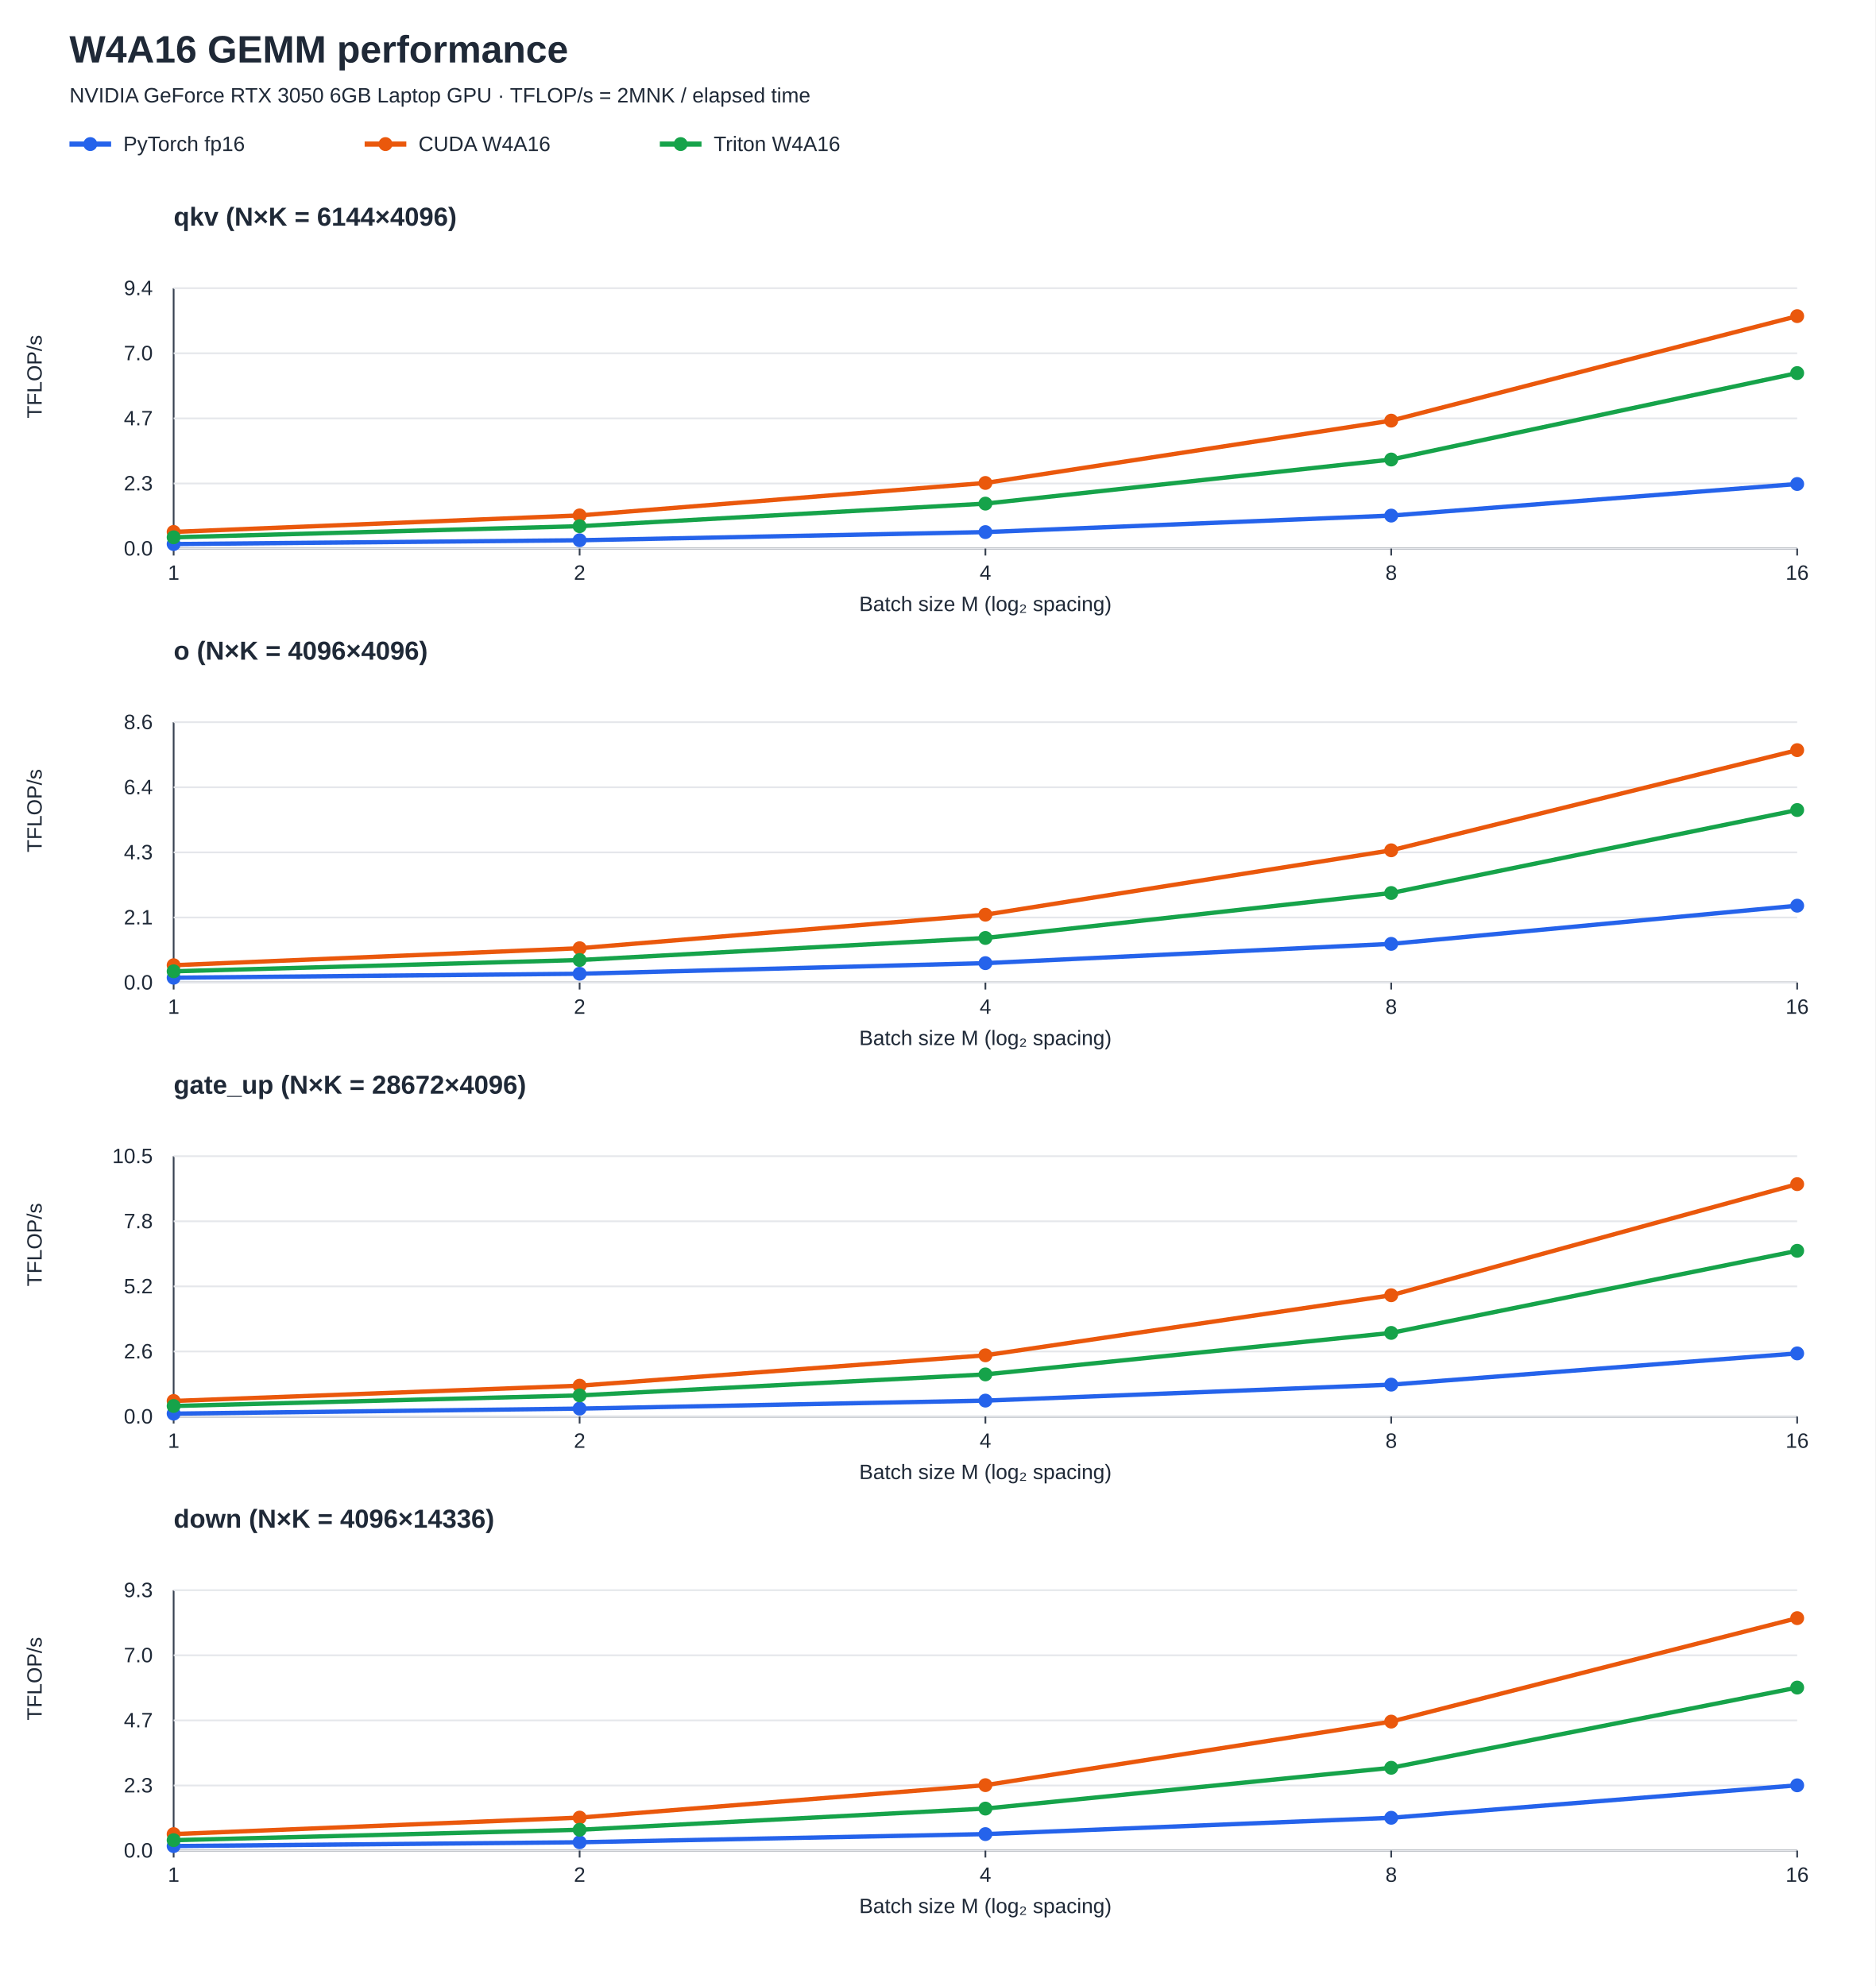
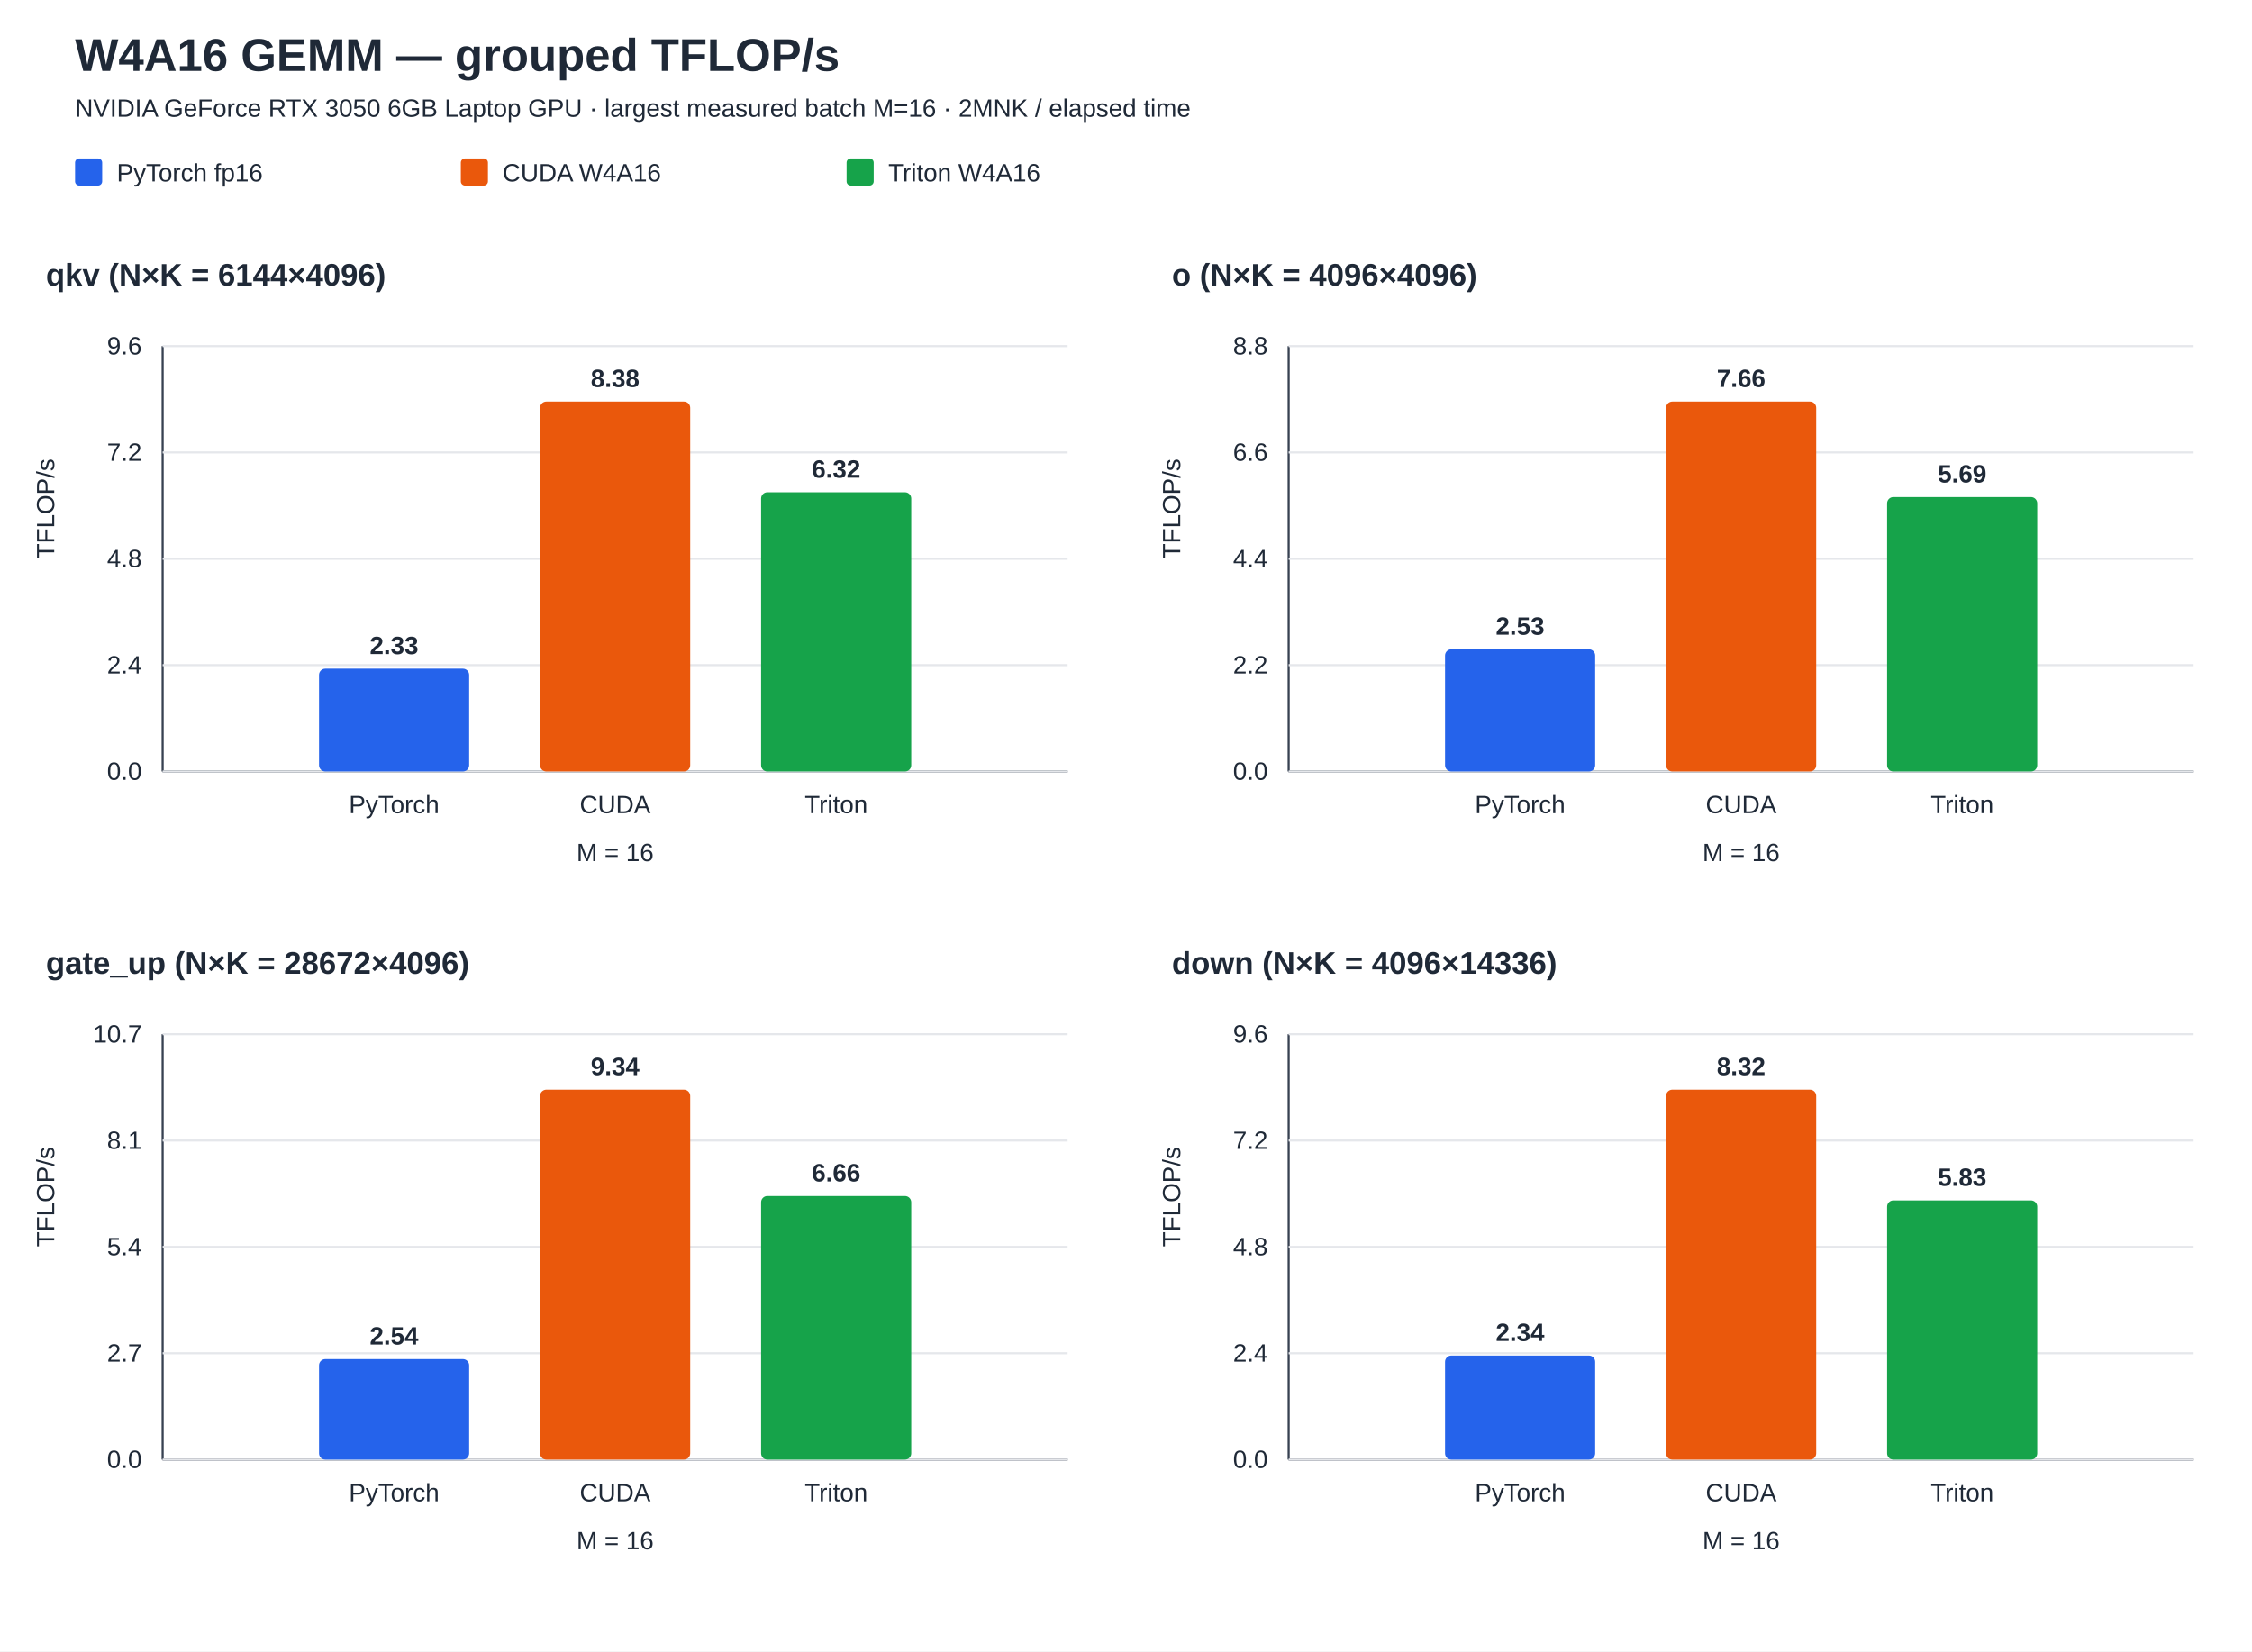
- <svg xmlns="http://www.w3.org/2000/svg" width="1080" height="1144" viewBox="0 0 1080 1144">
+ <svg xmlns="http://www.w3.org/2000/svg" width="1080" height="792" viewBox="0 0 1080 792">
  <rect width="100%" height="100%" fill="white" />
-   <style>text{font-family:Arial,Helvetica,sans-serif;fill:#1f2937}.small{font-size:12px}.title{font-size:22px;font-weight:bold}.panel{font-size:15px;font-weight:bold}</style>
-   <text x="40" y="36" class="title">W4A16 GEMM performance</text>
-   <text x="40" y="59" class="small">NVIDIA GeForce RTX 3050 6GB Laptop GPU · TFLOP/s = 2MNK / elapsed time</text>
-   <line x1="40" y1="83" x2="64" y2="83" stroke="#2563eb" stroke-width="3" />
-   <circle cx="52" cy="83" r="4" fill="#2563eb" />
-   <text x="71" y="87" class="small">PyTorch fp16</text>
-   <line x1="210" y1="83" x2="234" y2="83" stroke="#ea580c" stroke-width="3" />
-   <circle cx="222" cy="83" r="4" fill="#ea580c" />
+   <style>text{font-family:Arial,Helvetica,sans-serif;fill:#1f2937}.small{font-size:12px}.title{font-size:22px;font-weight:bold}.panel{font-size:15px;font-weight:bold}.value{font-size:12px;font-weight:bold}</style>
+   <text x="36" y="34" class="title">W4A16 GEMM — grouped TFLOP/s</text>
+   <text x="36" y="56" class="small">NVIDIA GeForce RTX 3050 6GB Laptop GPU · largest measured batch M=16 · 2MNK / elapsed time</text>
+   <rect x="36" y="76" width="13" height="13" rx="2" fill="#2563eb" />
+   <text x="56" y="87" class="small">PyTorch fp16</text>
+   <rect x="221" y="76" width="13" height="13" rx="2" fill="#ea580c" />
  <text x="241" y="87" class="small">CUDA W4A16</text>
-   <line x1="380" y1="83" x2="404" y2="83" stroke="#16a34a" stroke-width="3" />
-   <circle cx="392" cy="83" r="4" fill="#16a34a" />
-   <text x="411" y="87" class="small">Triton W4A16</text>
-   <text x="100" y="130" class="panel">qkv  (N×K = 6144×4096)</text>
-   <line x1="100" y1="166" x2="100" y2="316" stroke="#374151" />
-   <line x1="100" y1="316" x2="1035" y2="316" stroke="#374151" />
-   <text x="24" y="241.0" class="small" transform="rotate(-90 24 241.0)">TFLOP/s</text>
-   <line x1="100" y1="316.0" x2="1035" y2="316.0" stroke="#e5e7eb" />
-   <text x="88" y="320.0" text-anchor="end" class="small">0.0</text>
-   <line x1="100" y1="278.5" x2="1035" y2="278.5" stroke="#e5e7eb" />
-   <text x="88" y="282.5" text-anchor="end" class="small">2.3</text>
-   <line x1="100" y1="241.0" x2="1035" y2="241.0" stroke="#e5e7eb" />
-   <text x="88" y="245.0" text-anchor="end" class="small">4.7</text>
-   <line x1="100" y1="203.5" x2="1035" y2="203.5" stroke="#e5e7eb" />
-   <text x="88" y="207.5" text-anchor="end" class="small">7.0</text>
-   <line x1="100" y1="166.0" x2="1035" y2="166.0" stroke="#e5e7eb" />
-   <text x="88" y="170.0" text-anchor="end" class="small">9.4</text>
-   <line x1="100.0" y1="316" x2="100.0" y2="320" stroke="#374151" />
-   <text x="100.0" y="334" text-anchor="middle" class="small">1</text>
-   <line x1="333.8" y1="316" x2="333.8" y2="320" stroke="#374151" />
-   <text x="333.8" y="334" text-anchor="middle" class="small">2</text>
-   <line x1="567.5" y1="316" x2="567.5" y2="320" stroke="#374151" />
-   <text x="567.5" y="334" text-anchor="middle" class="small">4</text>
-   <line x1="801.2" y1="316" x2="801.2" y2="320" stroke="#374151" />
-   <text x="801.2" y="334" text-anchor="middle" class="small">8</text>
-   <line x1="1035.0" y1="316" x2="1035.0" y2="320" stroke="#374151" />
-   <text x="1035.0" y="334" text-anchor="middle" class="small">16</text>
-   <polyline points="100.0,313.4 333.8,311.2 567.5,306.5 801.2,297.0 1035.0,278.8" fill="none" stroke="#2563eb" stroke-width="2.5" />
-   <circle cx="100.0" cy="313.4" r="4" fill="#2563eb" />
-   <circle cx="333.8" cy="311.2" r="4" fill="#2563eb" />
-   <circle cx="567.5" cy="306.5" r="4" fill="#2563eb" />
-   <circle cx="801.2" cy="297.0" r="4" fill="#2563eb" />
-   <circle cx="1035.0" cy="278.8" r="4" fill="#2563eb" />
-   <polyline points="100.0,306.4 333.8,296.9 567.5,278.2 801.2,242.3 1035.0,182.1" fill="none" stroke="#ea580c" stroke-width="2.5" />
-   <circle cx="100.0" cy="306.4" r="4" fill="#ea580c" />
-   <circle cx="333.8" cy="296.9" r="4" fill="#ea580c" />
-   <circle cx="567.5" cy="278.2" r="4" fill="#ea580c" />
-   <circle cx="801.2" cy="242.3" r="4" fill="#ea580c" />
-   <circle cx="1035.0" cy="182.1" r="4" fill="#ea580c" />
-   <polyline points="100.0,309.5 333.8,303.1 567.5,290.1 801.2,264.7 1035.0,214.9" fill="none" stroke="#16a34a" stroke-width="2.5" />
-   <circle cx="100.0" cy="309.5" r="4" fill="#16a34a" />
-   <circle cx="333.8" cy="303.1" r="4" fill="#16a34a" />
-   <circle cx="567.5" cy="290.1" r="4" fill="#16a34a" />
-   <circle cx="801.2" cy="264.7" r="4" fill="#16a34a" />
-   <circle cx="1035.0" cy="214.9" r="4" fill="#16a34a" />
-   <text x="567.5" y="352" text-anchor="middle" class="small">Batch size M (log₂ spacing)</text>
-   <text x="100" y="380" class="panel">o  (N×K = 4096×4096)</text>
-   <line x1="100" y1="416" x2="100" y2="566" stroke="#374151" />
-   <line x1="100" y1="566" x2="1035" y2="566" stroke="#374151" />
-   <text x="24" y="491.0" class="small" transform="rotate(-90 24 491.0)">TFLOP/s</text>
-   <line x1="100" y1="566.0" x2="1035" y2="566.0" stroke="#e5e7eb" />
-   <text x="88" y="570.0" text-anchor="end" class="small">0.0</text>
-   <line x1="100" y1="528.5" x2="1035" y2="528.5" stroke="#e5e7eb" />
-   <text x="88" y="532.5" text-anchor="end" class="small">2.1</text>
-   <line x1="100" y1="491.0" x2="1035" y2="491.0" stroke="#e5e7eb" />
-   <text x="88" y="495.0" text-anchor="end" class="small">4.3</text>
-   <line x1="100" y1="453.5" x2="1035" y2="453.5" stroke="#e5e7eb" />
-   <text x="88" y="457.5" text-anchor="end" class="small">6.4</text>
-   <line x1="100" y1="416.0" x2="1035" y2="416.0" stroke="#e5e7eb" />
-   <text x="88" y="420.0" text-anchor="end" class="small">8.6</text>
-   <line x1="100.0" y1="566" x2="100.0" y2="570" stroke="#374151" />
-   <text x="100.0" y="584" text-anchor="middle" class="small">1</text>
-   <line x1="333.8" y1="566" x2="333.8" y2="570" stroke="#374151" />
-   <text x="333.8" y="584" text-anchor="middle" class="small">2</text>
-   <line x1="567.5" y1="566" x2="567.5" y2="570" stroke="#374151" />
-   <text x="567.5" y="584" text-anchor="middle" class="small">4</text>
-   <line x1="801.2" y1="566" x2="801.2" y2="570" stroke="#374151" />
-   <text x="801.2" y="584" text-anchor="middle" class="small">8</text>
-   <line x1="1035.0" y1="566" x2="1035.0" y2="570" stroke="#374151" />
-   <text x="1035.0" y="584" text-anchor="middle" class="small">16</text>
-   <polyline points="100.0,563.2 333.8,560.9 567.5,554.8 801.2,543.7 1035.0,521.7" fill="none" stroke="#2563eb" stroke-width="2.5" />
-   <circle cx="100.0" cy="563.2" r="4" fill="#2563eb" />
-   <circle cx="333.8" cy="560.9" r="4" fill="#2563eb" />
-   <circle cx="567.5" cy="554.8" r="4" fill="#2563eb" />
-   <circle cx="801.2" cy="543.7" r="4" fill="#2563eb" />
-   <circle cx="1035.0" cy="521.7" r="4" fill="#2563eb" />
-   <polyline points="100.0,556.0 333.8,546.2 567.5,526.9 801.2,489.8 1035.0,432.1" fill="none" stroke="#ea580c" stroke-width="2.5" />
-   <circle cx="100.0" cy="556.0" r="4" fill="#ea580c" />
-   <circle cx="333.8" cy="546.2" r="4" fill="#ea580c" />
-   <circle cx="567.5" cy="526.9" r="4" fill="#ea580c" />
-   <circle cx="801.2" cy="489.8" r="4" fill="#ea580c" />
-   <circle cx="1035.0" cy="432.1" r="4" fill="#ea580c" />
-   <polyline points="100.0,559.5 333.8,553.0 567.5,540.3 801.2,514.4 1035.0,466.6" fill="none" stroke="#16a34a" stroke-width="2.5" />
-   <circle cx="100.0" cy="559.5" r="4" fill="#16a34a" />
-   <circle cx="333.8" cy="553.0" r="4" fill="#16a34a" />
-   <circle cx="567.5" cy="540.3" r="4" fill="#16a34a" />
-   <circle cx="801.2" cy="514.4" r="4" fill="#16a34a" />
-   <circle cx="1035.0" cy="466.6" r="4" fill="#16a34a" />
-   <text x="567.5" y="602" text-anchor="middle" class="small">Batch size M (log₂ spacing)</text>
-   <text x="100" y="630" class="panel">gate_up  (N×K = 28672×4096)</text>
-   <line x1="100" y1="666" x2="100" y2="816" stroke="#374151" />
-   <line x1="100" y1="816" x2="1035" y2="816" stroke="#374151" />
-   <text x="24" y="741.0" class="small" transform="rotate(-90 24 741.0)">TFLOP/s</text>
-   <line x1="100" y1="816.0" x2="1035" y2="816.0" stroke="#e5e7eb" />
-   <text x="88" y="820.0" text-anchor="end" class="small">0.0</text>
-   <line x1="100" y1="778.5" x2="1035" y2="778.5" stroke="#e5e7eb" />
-   <text x="88" y="782.5" text-anchor="end" class="small">2.6</text>
-   <line x1="100" y1="741.0" x2="1035" y2="741.0" stroke="#e5e7eb" />
-   <text x="88" y="745.0" text-anchor="end" class="small">5.2</text>
-   <line x1="100" y1="703.5" x2="1035" y2="703.5" stroke="#e5e7eb" />
-   <text x="88" y="707.5" text-anchor="end" class="small">7.8</text>
-   <line x1="100" y1="666.0" x2="1035" y2="666.0" stroke="#e5e7eb" />
-   <text x="88" y="670.0" text-anchor="end" class="small">10.5</text>
-   <line x1="100.0" y1="816" x2="100.0" y2="820" stroke="#374151" />
-   <text x="100.0" y="834" text-anchor="middle" class="small">1</text>
-   <line x1="333.8" y1="816" x2="333.8" y2="820" stroke="#374151" />
-   <text x="333.8" y="834" text-anchor="middle" class="small">2</text>
-   <line x1="567.5" y1="816" x2="567.5" y2="820" stroke="#374151" />
-   <text x="567.5" y="834" text-anchor="middle" class="small">4</text>
-   <line x1="801.2" y1="816" x2="801.2" y2="820" stroke="#374151" />
-   <text x="801.2" y="834" text-anchor="middle" class="small">8</text>
-   <line x1="1035.0" y1="816" x2="1035.0" y2="820" stroke="#374151" />
-   <text x="1035.0" y="834" text-anchor="middle" class="small">16</text>
-   <polyline points="100.0,814.3 333.8,811.4 567.5,806.8 801.2,797.6 1035.0,779.6" fill="none" stroke="#2563eb" stroke-width="2.5" />
-   <circle cx="100.0" cy="814.3" r="4" fill="#2563eb" />
-   <circle cx="333.8" cy="811.4" r="4" fill="#2563eb" />
-   <circle cx="567.5" cy="806.8" r="4" fill="#2563eb" />
-   <circle cx="801.2" cy="797.6" r="4" fill="#2563eb" />
-   <circle cx="1035.0" cy="779.6" r="4" fill="#2563eb" />
-   <polyline points="100.0,807.0 333.8,798.2 567.5,780.7 801.2,746.1 1035.0,682.1" fill="none" stroke="#ea580c" stroke-width="2.5" />
-   <circle cx="100.0" cy="807.0" r="4" fill="#ea580c" />
-   <circle cx="333.8" cy="798.2" r="4" fill="#ea580c" />
-   <circle cx="567.5" cy="780.7" r="4" fill="#ea580c" />
-   <circle cx="801.2" cy="746.1" r="4" fill="#ea580c" />
-   <circle cx="1035.0" cy="682.1" r="4" fill="#ea580c" />
-   <polyline points="100.0,809.9 333.8,803.8 567.5,791.7 801.2,767.8 1035.0,720.5" fill="none" stroke="#16a34a" stroke-width="2.5" />
-   <circle cx="100.0" cy="809.9" r="4" fill="#16a34a" />
-   <circle cx="333.8" cy="803.8" r="4" fill="#16a34a" />
-   <circle cx="567.5" cy="791.7" r="4" fill="#16a34a" />
-   <circle cx="801.2" cy="767.8" r="4" fill="#16a34a" />
-   <circle cx="1035.0" cy="720.5" r="4" fill="#16a34a" />
-   <text x="567.5" y="852" text-anchor="middle" class="small">Batch size M (log₂ spacing)</text>
-   <text x="100" y="880" class="panel">down  (N×K = 4096×14336)</text>
-   <line x1="100" y1="916" x2="100" y2="1066" stroke="#374151" />
-   <line x1="100" y1="1066" x2="1035" y2="1066" stroke="#374151" />
-   <text x="24" y="991.0" class="small" transform="rotate(-90 24 991.0)">TFLOP/s</text>
-   <line x1="100" y1="1066.0" x2="1035" y2="1066.0" stroke="#e5e7eb" />
-   <text x="88" y="1070.0" text-anchor="end" class="small">0.0</text>
-   <line x1="100" y1="1028.5" x2="1035" y2="1028.5" stroke="#e5e7eb" />
-   <text x="88" y="1032.5" text-anchor="end" class="small">2.3</text>
-   <line x1="100" y1="991.0" x2="1035" y2="991.0" stroke="#e5e7eb" />
-   <text x="88" y="995.0" text-anchor="end" class="small">4.7</text>
-   <line x1="100" y1="953.5" x2="1035" y2="953.5" stroke="#e5e7eb" />
-   <text x="88" y="957.5" text-anchor="end" class="small">7.0</text>
-   <line x1="100" y1="916.0" x2="1035" y2="916.0" stroke="#e5e7eb" />
-   <text x="88" y="920.0" text-anchor="end" class="small">9.3</text>
-   <line x1="100.0" y1="1066" x2="100.0" y2="1070" stroke="#374151" />
-   <text x="100.0" y="1084" text-anchor="middle" class="small">1</text>
-   <line x1="333.8" y1="1066" x2="333.8" y2="1070" stroke="#374151" />
-   <text x="333.8" y="1084" text-anchor="middle" class="small">2</text>
-   <line x1="567.5" y1="1066" x2="567.5" y2="1070" stroke="#374151" />
-   <text x="567.5" y="1084" text-anchor="middle" class="small">4</text>
-   <line x1="801.2" y1="1066" x2="801.2" y2="1070" stroke="#374151" />
-   <text x="801.2" y="1084" text-anchor="middle" class="small">8</text>
-   <line x1="1035.0" y1="1066" x2="1035.0" y2="1070" stroke="#374151" />
-   <text x="1035.0" y="1084" text-anchor="middle" class="small">16</text>
-   <polyline points="100.0,1063.4 333.8,1061.2 567.5,1056.5 801.2,1047.1 1035.0,1028.4" fill="none" stroke="#2563eb" stroke-width="2.5" />
-   <circle cx="100.0" cy="1063.4" r="4" fill="#2563eb" />
-   <circle cx="333.8" cy="1061.2" r="4" fill="#2563eb" />
-   <circle cx="567.5" cy="1056.5" r="4" fill="#2563eb" />
-   <circle cx="801.2" cy="1047.1" r="4" fill="#2563eb" />
-   <circle cx="1035.0" cy="1028.4" r="4" fill="#2563eb" />
-   <polyline points="100.0,1056.5 333.8,1047.0 567.5,1028.3 801.2,991.7 1035.0,932.1" fill="none" stroke="#ea580c" stroke-width="2.5" />
-   <circle cx="100.0" cy="1056.5" r="4" fill="#ea580c" />
-   <circle cx="333.8" cy="1047.0" r="4" fill="#ea580c" />
-   <circle cx="567.5" cy="1028.3" r="4" fill="#ea580c" />
-   <circle cx="801.2" cy="991.7" r="4" fill="#ea580c" />
-   <circle cx="1035.0" cy="932.1" r="4" fill="#ea580c" />
-   <polyline points="100.0,1060.0 333.8,1054.0 567.5,1041.8 801.2,1018.3 1035.0,972.1" fill="none" stroke="#16a34a" stroke-width="2.5" />
-   <circle cx="100.0" cy="1060.0" r="4" fill="#16a34a" />
-   <circle cx="333.8" cy="1054.0" r="4" fill="#16a34a" />
-   <circle cx="567.5" cy="1041.8" r="4" fill="#16a34a" />
-   <circle cx="801.2" cy="1018.3" r="4" fill="#16a34a" />
-   <circle cx="1035.0" cy="972.1" r="4" fill="#16a34a" />
-   <text x="567.5" y="1102" text-anchor="middle" class="small">Batch size M (log₂ spacing)</text>
+   <rect x="406" y="76" width="13" height="13" rx="2" fill="#16a34a" />
+   <text x="426" y="87" class="small">Triton W4A16</text>
+   <text x="22" y="137" class="panel">qkv  (N×K = 6144×4096)</text>
+   <line x1="78" y1="166" x2="78" y2="370" stroke="#374151" />
+   <line x1="78" y1="370" x2="512" y2="370" stroke="#374151" />
+   <text x="26" y="268.0" class="small" transform="rotate(-90 26 268.0)">TFLOP/s</text>
+   <line x1="78" y1="370.0" x2="512" y2="370.0" stroke="#e5e7eb" />
+   <text x="68" y="374.0" text-anchor="end" class="small">0.0</text>
+   <line x1="78" y1="319.0" x2="512" y2="319.0" stroke="#e5e7eb" />
+   <text x="68" y="323.0" text-anchor="end" class="small">2.4</text>
+   <line x1="78" y1="268.0" x2="512" y2="268.0" stroke="#e5e7eb" />
+   <text x="68" y="272.0" text-anchor="end" class="small">4.8</text>
+   <line x1="78" y1="217.0" x2="512" y2="217.0" stroke="#e5e7eb" />
+   <text x="68" y="221.0" text-anchor="end" class="small">7.2</text>
+   <line x1="78" y1="166.0" x2="512" y2="166.0" stroke="#e5e7eb" />
+   <text x="68" y="170.0" text-anchor="end" class="small">9.6</text>
+   <rect x="153.0" y="320.7" width="72" height="49.3" rx="3" fill="#2563eb" />
+   <text x="189.0" y="313.7" text-anchor="middle" class="value">2.33</text>
+   <text x="189.0" y="390" text-anchor="middle" class="small">PyTorch</text>
+   <rect x="259.0" y="192.6" width="72" height="177.4" rx="3" fill="#ea580c" />
+   <text x="295.0" y="185.6" text-anchor="middle" class="value">8.38</text>
+   <text x="295.0" y="390" text-anchor="middle" class="small">CUDA</text>
+   <rect x="365.0" y="236.1" width="72" height="133.9" rx="3" fill="#16a34a" />
+   <text x="401.0" y="229.1" text-anchor="middle" class="value">6.32</text>
+   <text x="401.0" y="390" text-anchor="middle" class="small">Triton</text>
+   <text x="295.0" y="413" text-anchor="middle" class="small">M = 16</text>
+   <text x="562" y="137" class="panel">o  (N×K = 4096×4096)</text>
+   <line x1="618" y1="166" x2="618" y2="370" stroke="#374151" />
+   <line x1="618" y1="370" x2="1052" y2="370" stroke="#374151" />
+   <text x="566" y="268.0" class="small" transform="rotate(-90 566 268.0)">TFLOP/s</text>
+   <line x1="618" y1="370.0" x2="1052" y2="370.0" stroke="#e5e7eb" />
+   <text x="608" y="374.0" text-anchor="end" class="small">0.0</text>
+   <line x1="618" y1="319.0" x2="1052" y2="319.0" stroke="#e5e7eb" />
+   <text x="608" y="323.0" text-anchor="end" class="small">2.2</text>
+   <line x1="618" y1="268.0" x2="1052" y2="268.0" stroke="#e5e7eb" />
+   <text x="608" y="272.0" text-anchor="end" class="small">4.4</text>
+   <line x1="618" y1="217.0" x2="1052" y2="217.0" stroke="#e5e7eb" />
+   <text x="608" y="221.0" text-anchor="end" class="small">6.6</text>
+   <line x1="618" y1="166.0" x2="1052" y2="166.0" stroke="#e5e7eb" />
+   <text x="608" y="170.0" text-anchor="end" class="small">8.8</text>
+   <rect x="693.0" y="311.4" width="72" height="58.6" rx="3" fill="#2563eb" />
+   <text x="729.0" y="304.4" text-anchor="middle" class="value">2.53</text>
+   <text x="729.0" y="390" text-anchor="middle" class="small">PyTorch</text>
+   <rect x="799.0" y="192.6" width="72" height="177.4" rx="3" fill="#ea580c" />
+   <text x="835.0" y="185.6" text-anchor="middle" class="value">7.66</text>
+   <text x="835.0" y="390" text-anchor="middle" class="small">CUDA</text>
+   <rect x="905.0" y="238.4" width="72" height="131.6" rx="3" fill="#16a34a" />
+   <text x="941.0" y="231.4" text-anchor="middle" class="value">5.69</text>
+   <text x="941.0" y="390" text-anchor="middle" class="small">Triton</text>
+   <text x="835.0" y="413" text-anchor="middle" class="small">M = 16</text>
+   <text x="22" y="467" class="panel">gate_up  (N×K = 28672×4096)</text>
+   <line x1="78" y1="496" x2="78" y2="700" stroke="#374151" />
+   <line x1="78" y1="700" x2="512" y2="700" stroke="#374151" />
+   <text x="26" y="598.0" class="small" transform="rotate(-90 26 598.0)">TFLOP/s</text>
+   <line x1="78" y1="700.0" x2="512" y2="700.0" stroke="#e5e7eb" />
+   <text x="68" y="704.0" text-anchor="end" class="small">0.0</text>
+   <line x1="78" y1="649.0" x2="512" y2="649.0" stroke="#e5e7eb" />
+   <text x="68" y="653.0" text-anchor="end" class="small">2.7</text>
+   <line x1="78" y1="598.0" x2="512" y2="598.0" stroke="#e5e7eb" />
+   <text x="68" y="602.0" text-anchor="end" class="small">5.4</text>
+   <line x1="78" y1="547.0" x2="512" y2="547.0" stroke="#e5e7eb" />
+   <text x="68" y="551.0" text-anchor="end" class="small">8.1</text>
+   <line x1="78" y1="496.0" x2="512" y2="496.0" stroke="#e5e7eb" />
+   <text x="68" y="500.0" text-anchor="end" class="small">10.7</text>
+   <rect x="153.0" y="651.8" width="72" height="48.2" rx="3" fill="#2563eb" />
+   <text x="189.0" y="644.8" text-anchor="middle" class="value">2.54</text>
+   <text x="189.0" y="720" text-anchor="middle" class="small">PyTorch</text>
+   <rect x="259.0" y="522.6" width="72" height="177.4" rx="3" fill="#ea580c" />
+   <text x="295.0" y="515.6" text-anchor="middle" class="value">9.34</text>
+   <text x="295.0" y="720" text-anchor="middle" class="small">CUDA</text>
+   <rect x="365.0" y="573.6" width="72" height="126.4" rx="3" fill="#16a34a" />
+   <text x="401.0" y="566.6" text-anchor="middle" class="value">6.66</text>
+   <text x="401.0" y="720" text-anchor="middle" class="small">Triton</text>
+   <text x="295.0" y="743" text-anchor="middle" class="small">M = 16</text>
+   <text x="562" y="467" class="panel">down  (N×K = 4096×14336)</text>
+   <line x1="618" y1="496" x2="618" y2="700" stroke="#374151" />
+   <line x1="618" y1="700" x2="1052" y2="700" stroke="#374151" />
+   <text x="566" y="598.0" class="small" transform="rotate(-90 566 598.0)">TFLOP/s</text>
+   <line x1="618" y1="700.0" x2="1052" y2="700.0" stroke="#e5e7eb" />
+   <text x="608" y="704.0" text-anchor="end" class="small">0.0</text>
+   <line x1="618" y1="649.0" x2="1052" y2="649.0" stroke="#e5e7eb" />
+   <text x="608" y="653.0" text-anchor="end" class="small">2.4</text>
+   <line x1="618" y1="598.0" x2="1052" y2="598.0" stroke="#e5e7eb" />
+   <text x="608" y="602.0" text-anchor="end" class="small">4.8</text>
+   <line x1="618" y1="547.0" x2="1052" y2="547.0" stroke="#e5e7eb" />
+   <text x="608" y="551.0" text-anchor="end" class="small">7.2</text>
+   <line x1="618" y1="496.0" x2="1052" y2="496.0" stroke="#e5e7eb" />
+   <text x="608" y="500.0" text-anchor="end" class="small">9.6</text>
+   <rect x="693.0" y="650.1" width="72" height="49.9" rx="3" fill="#2563eb" />
+   <text x="729.0" y="643.1" text-anchor="middle" class="value">2.34</text>
+   <text x="729.0" y="720" text-anchor="middle" class="small">PyTorch</text>
+   <rect x="799.0" y="522.6" width="72" height="177.4" rx="3" fill="#ea580c" />
+   <text x="835.0" y="515.6" text-anchor="middle" class="value">8.32</text>
+   <text x="835.0" y="720" text-anchor="middle" class="small">CUDA</text>
+   <rect x="905.0" y="575.7" width="72" height="124.3" rx="3" fill="#16a34a" />
+   <text x="941.0" y="568.7" text-anchor="middle" class="value">5.83</text>
+   <text x="941.0" y="720" text-anchor="middle" class="small">Triton</text>
+   <text x="835.0" y="743" text-anchor="middle" class="small">M = 16</text>
</svg>
